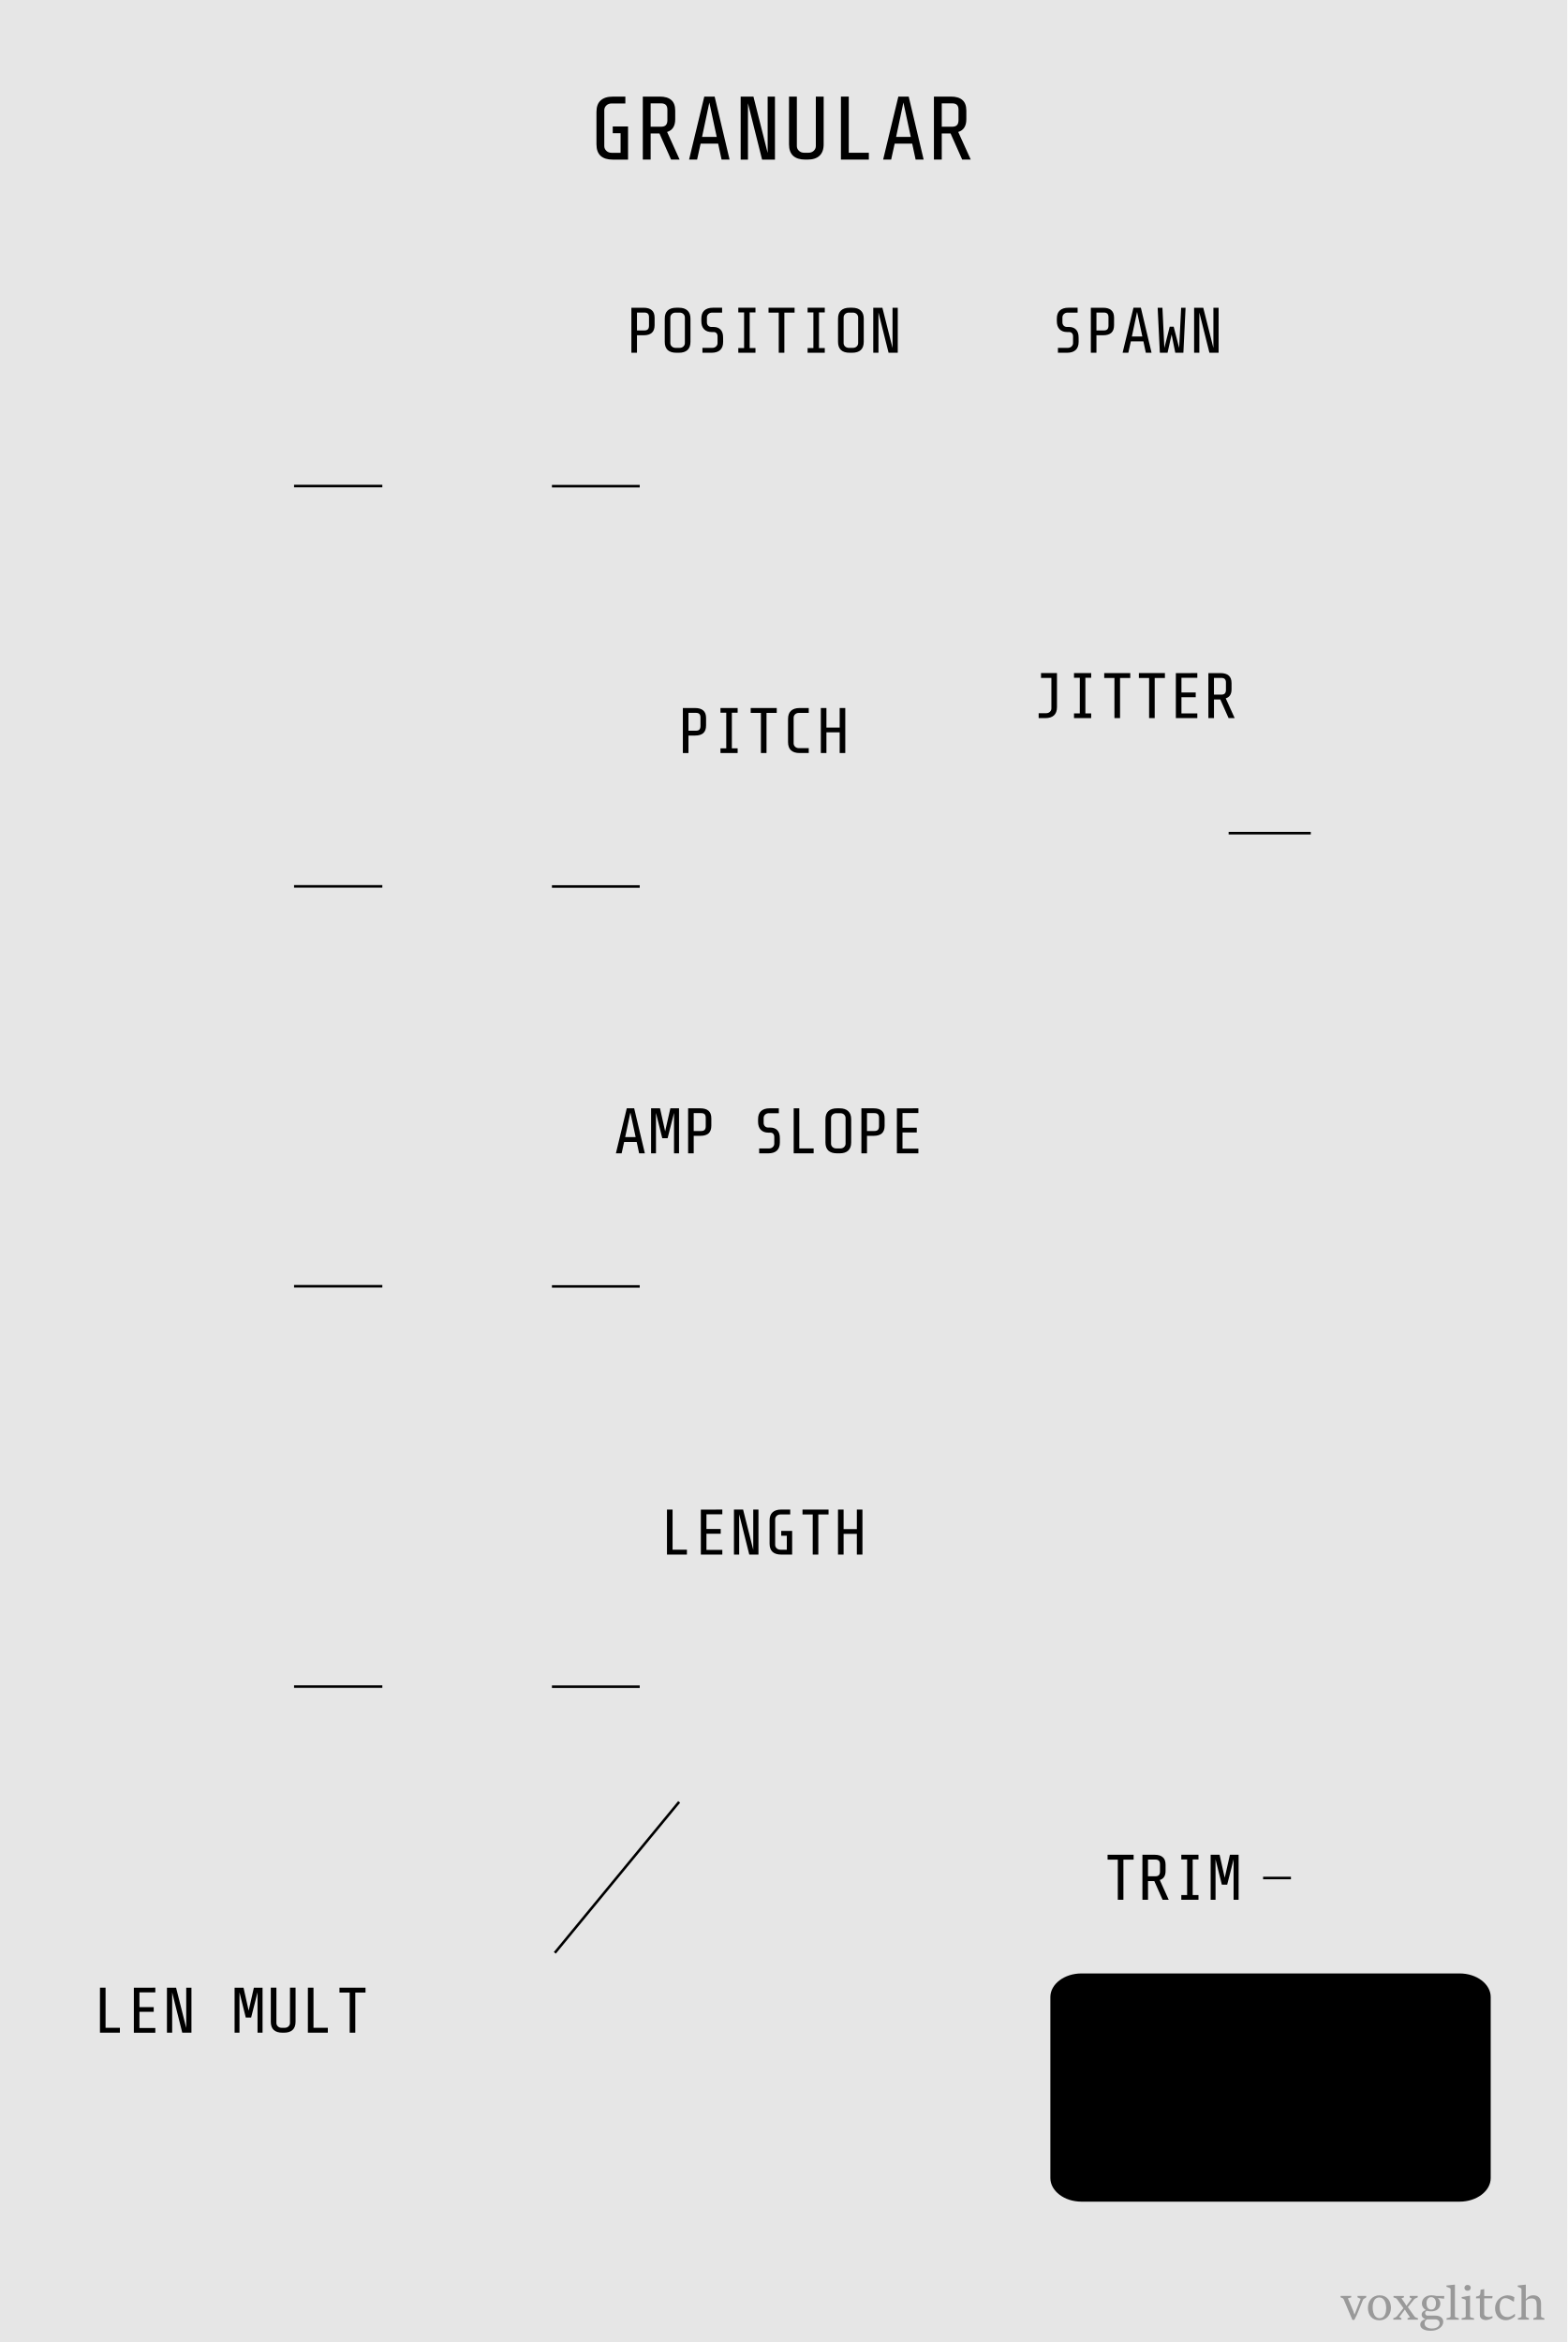
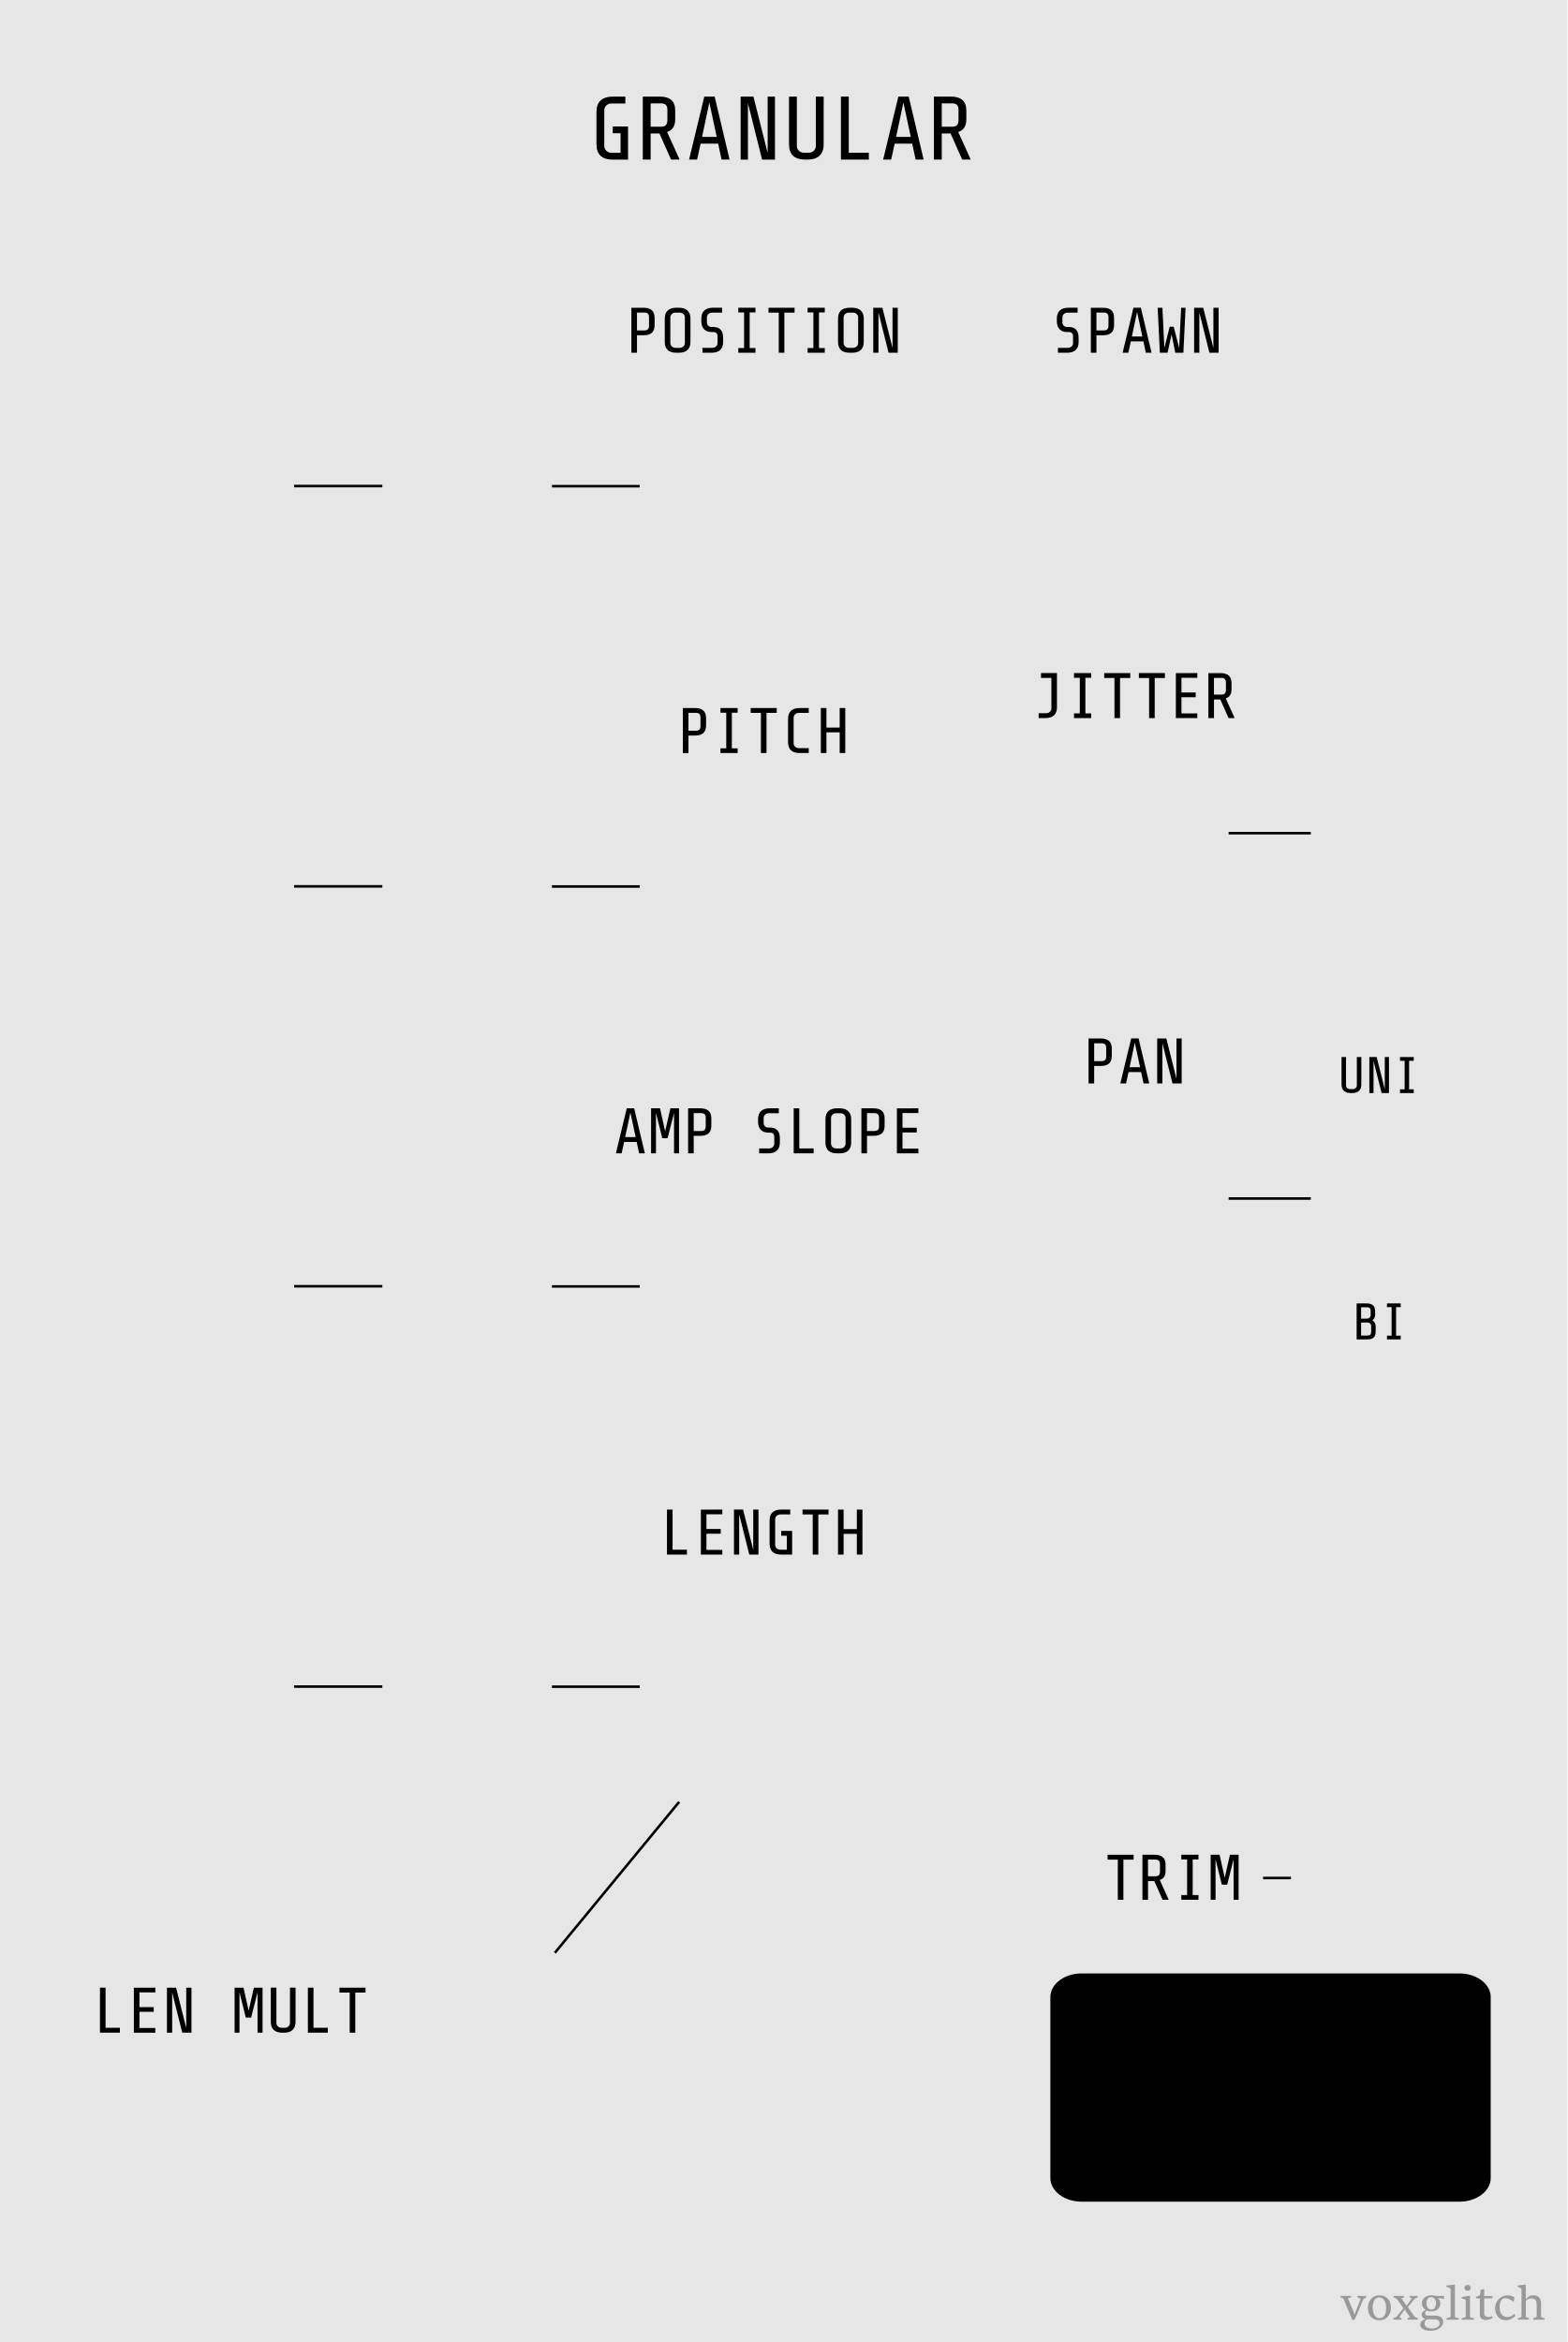
<svg xmlns="http://www.w3.org/2000/svg" width="86mm" height="128.5mm" viewBox="0 0 86 128.5" version="1.1" id="svg11003">
  <defs id="defs10997" />
  <g id="layer1" transform="translate(-64.79295,-47.16962)" style="display:inline">
    <path id="path33429" d="M 64.793,47.17 H 150.793 V 175.67 H 64.793 Z m 0,0" style="fill:#e6e6e6;fill-opacity:1;fill-rule:nonzero;stroke:none;stroke-width:0.46" />
    <path id="path36629" d="m 124.138,155.448 c -0.937,0 -1.706,0.581 -1.706,1.294 v 9.933 c 0,0.711 0.768,1.294 1.706,1.294 h 20.751 c 0.937,0 1.706,-0.583 1.706,-1.294 v -9.933 c 0,-0.713 -0.768,-1.294 -1.706,-1.294 z m 0,0" style="fill:#000000;fill-opacity:1;fill-rule:nonzero;stroke:none;stroke-width:0.524" />
    <text xml:space="preserve" style="font-style:normal;font-weight:normal;font-size:4.586px;line-height:1.25;font-family:sans-serif;letter-spacing:0px;word-spacing:0px;fill:#000000;fill-opacity:1;stroke:none;stroke-width:0.265" x="75.943" y="53.772" id="text110">
      <tspan id="tspan108" x="75.943" y="57.956" style="font-size:4.586px;stroke-width:0.265" />
    </text>
    <g aria-label="voxglitch" style="font-style:normal;font-variant:normal;font-weight:normal;font-stretch:normal;font-size:3.881px;line-height:1.25;font-family:'Sitka Subheading';-inkscape-font-specification:'Sitka Subheading';letter-spacing:0px;word-spacing:0px;fill:#999999;fill-opacity:1;stroke:none;stroke-width:0.265" id="text939" transform="translate(-0.6600675,0.112353)">
      <path d="m 139.184,173.209 q -0.01,-0.025 -0.029,-0.039 -0.018,-0.014 -0.043,-0.023 l -0.095,-0.039 v -0.078 h 0.585 v 0.078 l -0.184,0.054 0.297,0.701 0.059,0.178 h 0.014 l 0.332,-0.853 -0.174,-0.08 v -0.078 h 0.479 v 0.078 l -0.099,0.061 q -0.025,0.013 -0.044,0.026 -0.019,0.014 -0.029,0.036 l -0.344,0.839 -0.137,0.273 h -0.108 z" style="font-size:2.822px;fill:#999999;stroke-width:0.265" id="path941" />
      <path d="m 141.143,174.366 q -0.14,0 -0.256,-0.048 -0.115,-0.048 -0.198,-0.135 -0.082,-0.089 -0.127,-0.216 -0.044,-0.127 -0.044,-0.283 0,-0.145 0.044,-0.271 0.045,-0.125 0.127,-0.218 0.083,-0.093 0.201,-0.145 0.118,-0.054 0.266,-0.054 0.161,0 0.277,0.056 0.118,0.056 0.194,0.151 0.078,0.094 0.115,0.218 0.038,0.123 0.038,0.258 0,0.143 -0.044,0.268 -0.044,0.125 -0.127,0.22 -0.082,0.093 -0.199,0.147 -0.118,0.053 -0.267,0.053 z m 0.019,-0.118 q 0.105,0 0.174,-0.051 0.07,-0.051 0.11,-0.13 0.041,-0.08 0.058,-0.176 0.016,-0.097 0.016,-0.186 0,-0.109 -0.021,-0.214 -0.02,-0.107 -0.067,-0.191 -0.045,-0.084 -0.118,-0.135 -0.073,-0.051 -0.177,-0.051 -0.07,0 -0.124,0.024 -0.053,0.024 -0.093,0.064 -0.04,0.04 -0.068,0.094 -0.026,0.053 -0.044,0.113 -0.016,0.06 -0.024,0.123 -0.006,0.063 -0.006,0.122 0,0.067 0.008,0.137 0.008,0.069 0.025,0.135 0.019,0.065 0.048,0.124 0.029,0.059 0.071,0.103 0.043,0.044 0.099,0.07 0.058,0.026 0.132,0.026 z" style="font-size:2.822px;fill:#999999;stroke-width:0.265" id="path943" />
      <path d="m 141.909,174.254 0.112,-0.046 q 0.026,-0.01 0.05,-0.029 0.025,-0.02 0.039,-0.036 l 0.356,-0.442 -0.349,-0.488 q -0.015,-0.023 -0.035,-0.039 -0.02,-0.018 -0.049,-0.026 l -0.113,-0.039 v -0.078 h 0.572 v 0.078 l -0.134,0.051 0.196,0.281 0.069,0.124 h 0.009 l 0.294,-0.393 -0.119,-0.064 v -0.078 h 0.443 v 0.078 l -0.112,0.048 q -0.026,0.01 -0.05,0.029 -0.023,0.019 -0.038,0.036 l -0.342,0.424 0.361,0.505 q 0.016,0.023 0.036,0.04 0.021,0.016 0.049,0.025 l 0.109,0.038 v 0.079 h -0.572 v -0.079 l 0.137,-0.05 -0.209,-0.3 -0.069,-0.123 h -0.009 l -0.306,0.41 0.119,0.063 v 0.079 h -0.444 z" style="font-size:2.822px;fill:#999999;stroke-width:0.265" id="path945" />
      <path d="m 143.669,174.298 q -0.033,-0.01 -0.069,-0.029 -0.035,-0.019 -0.065,-0.048 -0.03,-0.029 -0.05,-0.068 -0.019,-0.04 -0.019,-0.092 0,-0.058 0.021,-0.1 0.023,-0.044 0.056,-0.074 0.034,-0.031 0.075,-0.05 0.041,-0.019 0.079,-0.028 v -0.009 q -0.039,-0.023 -0.078,-0.054 -0.039,-0.033 -0.07,-0.076 -0.03,-0.044 -0.05,-0.1 -0.019,-0.058 -0.019,-0.13 0,-0.093 0.036,-0.174 0.038,-0.082 0.105,-0.142 0.068,-0.06 0.163,-0.094 0.095,-0.035 0.212,-0.035 0.075,0 0.143,0.01 0.068,0.01 0.13,0.026 h 0.44 l -0.015,0.154 -0.332,-0.043 v 0.008 q 0.03,0.033 0.054,0.065 0.024,0.033 0.04,0.069 0.018,0.035 0.026,0.075 0.009,0.039 0.009,0.085 0,0.093 -0.035,0.172 -0.034,0.079 -0.099,0.138 -0.065,0.058 -0.161,0.09 -0.094,0.033 -0.216,0.033 -0.031,0 -0.064,-0.003 -0.031,-0.004 -0.06,-0.008 -0.029,-0.005 -0.054,-0.011 -0.024,-0.006 -0.04,-0.013 -0.019,0.004 -0.038,0.015 -0.018,0.011 -0.033,0.029 -0.015,0.016 -0.025,0.039 -0.009,0.023 -0.009,0.049 0,0.026 0.009,0.05 0.009,0.023 0.024,0.04 0.015,0.018 0.034,0.03 0.02,0.011 0.041,0.015 h 0.443 q 0.125,0 0.209,0.03 0.085,0.03 0.137,0.079 0.053,0.049 0.074,0.109 0.023,0.059 0.023,0.118 0,0.109 -0.054,0.199 -0.053,0.092 -0.146,0.157 -0.093,0.067 -0.218,0.103 -0.125,0.036 -0.27,0.036 -0.124,0 -0.23,-0.021 -0.104,-0.021 -0.181,-0.064 -0.076,-0.041 -0.12,-0.103 -0.043,-0.061 -0.043,-0.142 0,-0.065 0.023,-0.115 0.024,-0.05 0.061,-0.088 0.038,-0.036 0.086,-0.061 0.05,-0.025 0.105,-0.04 z m 0.32,-0.521 q 0.064,0 0.113,-0.024 0.049,-0.024 0.082,-0.069 0.033,-0.045 0.049,-0.109 0.018,-0.065 0.018,-0.147 0,-0.079 -0.019,-0.14 -0.019,-0.061 -0.054,-0.104 -0.034,-0.043 -0.083,-0.064 -0.048,-0.023 -0.107,-0.023 -0.058,0 -0.104,0.021 -0.046,0.021 -0.08,0.064 -0.034,0.041 -0.053,0.104 -0.018,0.061 -0.018,0.143 0,0.083 0.018,0.148 0.019,0.064 0.051,0.109 0.034,0.044 0.082,0.068 0.048,0.023 0.105,0.023 z m -0.214,0.536 q -0.024,0.006 -0.05,0.024 -0.026,0.018 -0.048,0.046 -0.021,0.029 -0.035,0.069 -0.014,0.041 -0.014,0.094 0,0.053 0.019,0.094 0.019,0.041 0.05,0.071 0.033,0.03 0.074,0.05 0.041,0.02 0.085,0.033 0.044,0.013 0.087,0.018 0.044,0.005 0.08,0.005 0.078,0 0.154,-0.016 0.078,-0.015 0.138,-0.051 0.061,-0.035 0.099,-0.092 0.038,-0.055 0.038,-0.134 0,-0.036 -0.015,-0.074 -0.014,-0.038 -0.045,-0.068 -0.03,-0.03 -0.08,-0.049 -0.049,-0.02 -0.117,-0.02 z" style="font-size:2.822px;fill:#999999;stroke-width:0.265" id="path947" />
      <path d="m 144.832,174.254 0.169,-0.044 q 0.024,-0.006 0.038,-0.021 0.015,-0.016 0.015,-0.043 v -1.483 q 0,-0.029 -0.016,-0.046 -0.016,-0.019 -0.046,-0.029 l -0.166,-0.061 v -0.07 l 0.465,-0.048 v 1.737 q 0,0.026 0.015,0.043 0.016,0.016 0.038,0.021 l 0.161,0.044 v 0.079 h -0.672 z" style="font-size:2.822px;fill:#999999;stroke-width:0.265" id="path949" />
      <path d="m 145.984,172.747 q -0.035,0 -0.067,-0.011 -0.03,-0.013 -0.054,-0.033 -0.023,-0.02 -0.036,-0.049 -0.014,-0.03 -0.014,-0.067 0,-0.036 0.014,-0.067 0.014,-0.03 0.036,-0.05 0.024,-0.021 0.054,-0.033 0.031,-0.011 0.067,-0.011 0.038,0 0.07,0.011 0.033,0.01 0.055,0.03 0.024,0.02 0.036,0.049 0.014,0.028 0.014,0.064 0,0.038 -0.014,0.068 -0.013,0.03 -0.036,0.053 -0.024,0.021 -0.056,0.034 -0.033,0.011 -0.069,0.011 z m -0.326,1.508 0.173,-0.044 q 0.024,-0.006 0.039,-0.021 0.015,-0.016 0.015,-0.043 v -0.858 q 0,-0.029 -0.016,-0.046 -0.016,-0.019 -0.048,-0.029 l -0.159,-0.055 v -0.07 l 0.459,-0.074 v 1.133 q 0,0.026 0.015,0.043 0.016,0.016 0.038,0.021 l 0.167,0.044 v 0.079 h -0.682 z" style="font-size:2.822px;fill:#999999;stroke-width:0.265" id="path951" />
      <path d="m 146.66,173.163 h -0.209 v -0.097 q 0.051,-0.01 0.093,-0.019 0.043,-0.009 0.073,-0.028 0.03,-0.02 0.048,-0.055 0.019,-0.035 0.023,-0.097 l 0.01,-0.174 0.201,-0.039 v 0.38 h 0.46 l -0.019,0.128 h -0.442 v 0.87 q 0,0.041 0.026,0.07 0.026,0.029 0.064,0.048 0.039,0.019 0.08,0.028 0.041,0.008 0.073,0.008 0.021,0 0.048,-0.004 0.028,-0.005 0.053,-0.01 0.025,-0.006 0.046,-0.014 0.023,-0.008 0.034,-0.013 h 0.033 v 0.089 q -0.018,0.011 -0.054,0.031 -0.035,0.02 -0.083,0.04 -0.046,0.02 -0.103,0.034 -0.055,0.015 -0.112,0.015 -0.07,0 -0.133,-0.018 -0.061,-0.018 -0.108,-0.05 -0.046,-0.033 -0.074,-0.08 -0.028,-0.049 -0.028,-0.112 z" style="font-size:2.822px;fill:#999999;stroke-width:0.265" id="path953" />
      <path d="m 148.588,174.023 v 0.124 q -0.043,0.038 -0.097,0.076 -0.053,0.038 -0.117,0.069 -0.063,0.031 -0.135,0.05 -0.073,0.02 -0.154,0.02 -0.135,0 -0.245,-0.05 -0.109,-0.05 -0.186,-0.138 -0.076,-0.089 -0.118,-0.208 -0.04,-0.119 -0.04,-0.258 0,-0.1 0.024,-0.192 0.025,-0.092 0.07,-0.171 0.045,-0.079 0.108,-0.143 0.064,-0.065 0.14,-0.11 0.078,-0.045 0.167,-0.07 0.089,-0.025 0.186,-0.025 0.074,0 0.13,0.013 0.058,0.011 0.1,0.028 0.044,0.015 0.074,0.033 0.031,0.016 0.055,0.026 l -0.02,0.235 h -0.046 q -0.048,-0.03 -0.095,-0.061 -0.046,-0.033 -0.098,-0.058 -0.05,-0.026 -0.108,-0.043 -0.058,-0.018 -0.129,-0.018 -0.023,0 -0.049,0.006 -0.026,0.005 -0.053,0.016 -0.026,0.011 -0.049,0.026 -0.023,0.015 -0.039,0.034 -0.02,0.023 -0.041,0.057 -0.02,0.033 -0.038,0.083 -0.016,0.049 -0.028,0.115 -0.01,0.067 -0.01,0.156 0,0.128 0.028,0.228 0.028,0.1 0.083,0.171 0.055,0.07 0.137,0.108 0.082,0.036 0.189,0.036 0.06,0 0.114,-0.018 0.055,-0.018 0.103,-0.041 0.048,-0.025 0.086,-0.054 0.04,-0.029 0.069,-0.051 z" style="font-size:2.822px;fill:#999999;stroke-width:0.265" id="path955" />
      <path d="m 148.745,174.254 0.146,-0.044 q 0.026,-0.008 0.039,-0.023 0.014,-0.015 0.014,-0.041 v -1.483 q 0,-0.029 -0.016,-0.046 -0.016,-0.018 -0.046,-0.029 l -0.144,-0.061 v -0.07 l 0.443,-0.048 v 0.739 0.068 q 0.055,-0.073 0.108,-0.115 0.054,-0.044 0.105,-0.067 0.053,-0.024 0.103,-0.031 0.051,-0.008 0.102,-0.008 0.086,0 0.162,0.026 0.076,0.025 0.133,0.079 0.058,0.054 0.09,0.139 0.033,0.085 0.033,0.203 v 0.697 q 0,0.031 0.015,0.048 0.015,0.016 0.036,0.023 l 0.133,0.044 v 0.079 h -0.605 v -0.079 l 0.133,-0.044 q 0.021,-0.006 0.036,-0.023 0.015,-0.016 0.015,-0.048 v -0.6 q 0,-0.088 -0.011,-0.156 -0.01,-0.069 -0.041,-0.117 -0.031,-0.049 -0.088,-0.074 -0.055,-0.025 -0.145,-0.025 -0.041,0 -0.084,0.006 -0.043,0.006 -0.084,0.021 -0.041,0.015 -0.079,0.04 -0.038,0.025 -0.067,0.061 v 0.848 q 0,0.026 0.014,0.041 0.015,0.015 0.039,0.023 l 0.118,0.044 v 0.079 h -0.605 z" style="font-size:2.822px;fill:#999999;stroke-width:0.265" id="path957" />
    </g>
    <text xml:space="preserve" style="font-style:normal;font-variant:normal;font-weight:normal;font-stretch:normal;font-size:3.881px;line-height:1.25;font-family:'Share Tech Mono';-inkscape-font-specification:'Share Tech Mono';letter-spacing:0px;word-spacing:0px;fill:#000000;fill-opacity:1;stroke:none;stroke-width:0.265" x="110.481" y="98.468" id="text2911">
      <tspan id="tspan2909" x="110.481" y="102" style="font-style:normal;font-variant:normal;font-weight:normal;font-stretch:normal;font-family:'Share Tech Mono';-inkscape-font-specification:'Share Tech Mono';stroke-width:0.265" />
    </text>
    <text xml:space="preserve" style="font-style:normal;font-variant:normal;font-weight:normal;font-stretch:normal;font-size:3.881px;line-height:1.25;font-family:'Share Tech Mono';-inkscape-font-specification:'Share Tech Mono';letter-spacing:0px;word-spacing:0px;fill:#000000;fill-opacity:1;stroke:none;stroke-width:0.265" x="101.74" y="99.555" id="text2915">
      <tspan id="tspan2913" x="101.74" y="103.087" style="font-style:normal;font-variant:normal;font-weight:normal;font-stretch:normal;font-family:'Share Tech Mono';-inkscape-font-specification:'Share Tech Mono';stroke-width:0.265" />
    </text>
    <g aria-label="TRIM" style="font-style:normal;font-variant:normal;font-weight:normal;font-stretch:normal;font-size:3.528px;line-height:1.25;font-family:'Share Tech Mono';-inkscape-font-specification:'Share Tech Mono';letter-spacing:0px;word-spacing:0px;fill:#000000;fill-opacity:1;stroke:none;stroke-width:0.265" id="text2947" transform="translate(-7.488645,15.29346)">
      <path d="m 133.621,136.111 v -2.201 h -0.561 v -0.268 h 1.429 v 0.268 H 133.928 v 2.201 z" style="font-size:3.528px;stroke-width:0.265" id="path3026" />
      <path d="m 135.279,135.088 v 1.023 h -0.307 v -2.469 h 0.663 q 0.3,0 0.452,0.134 0.155,0.131 0.155,0.416 v 0.339 q 0,0.399 -0.318,0.497 l 0.49,1.083 h -0.335 l -0.455,-1.023 z m 0.656,-0.928 q 0,-0.134 -0.064,-0.194 -0.06,-0.06 -0.194,-0.06 h -0.399 v 0.917 h 0.399 q 0.134,0 0.194,-0.06 0.064,-0.064 0.064,-0.198 z" style="font-size:3.528px;stroke-width:0.265" id="path3028" />
      <path d="m 137.424,135.853 v -1.954 h -0.318 v -0.258 h 0.942 v 0.258 h -0.318 v 1.954 h 0.318 v 0.258 h -0.942 v -0.258 z" style="font-size:3.528px;stroke-width:0.265" id="path3030" />
      <path d="m 139.623,135.282 h -0.293 l -0.346,-1.386 v 2.215 h -0.268 v -2.469 h 0.49 l 0.282,1.263 0.286,-1.263 h 0.476 v 2.469 h -0.275 v -2.215 z" style="font-size:3.528px;stroke-width:0.265" id="path3032" />
    </g>
    <g aria-label="JITTER" style="font-style:normal;font-variant:normal;font-weight:normal;font-stretch:normal;font-size:3.528px;line-height:1.25;font-family:'Share Tech Mono';-inkscape-font-specification:'Share Tech Mono';letter-spacing:0px;word-spacing:0px;fill:#000000;fill-opacity:1;stroke:none;stroke-width:0.265" id="text943" transform="translate(36.37785,14.117)">
      <path d="m 86.416,71.853 q 0,0.3 -0.166,0.452 -0.162,0.148 -0.469,0.148 H 85.411 V 72.185 h 0.406 q 0.131,0 0.212,-0.078 0.081,-0.078 0.081,-0.187 V 70.248 H 85.541 v -0.265 h 0.875 z" style="font-size:3.528px;stroke-width:0.265" id="path946" />
      <path d="m 87.669,72.195 v -1.954 h -0.318 v -0.258 h 0.942 v 0.258 h -0.318 v 1.954 h 0.318 v 0.258 h -0.942 v -0.258 z" style="font-size:3.528px;stroke-width:0.265" id="path948" />
      <path d="m 89.57,72.453 v -2.201 h -0.561 v -0.268 h 1.429 v 0.268 H 89.877 v 2.201 z" style="font-size:3.528px;stroke-width:0.265" id="path950" />
      <path d="M 91.472,72.453 V 70.251 H 90.911 V 69.983 H 92.34 v 0.268 h -0.561 v 2.201 z" style="font-size:3.528px;stroke-width:0.265" id="path952" />
      <path d="m 94.118,69.983 v 0.258 h -0.871 v 0.808 h 0.783 v 0.258 h -0.783 v 0.889 h 0.871 v 0.258 h -1.178 v -2.469 z" style="font-size:3.528px;stroke-width:0.265" id="path954" />
      <path d="m 95.032,71.43 v 1.023 h -0.307 v -2.469 h 0.663 q 0.3,0 0.452,0.134 0.155,0.131 0.155,0.416 v 0.339 q 0,0.399 -0.318,0.497 l 0.49,1.083 H 95.833 l -0.455,-1.023 z m 0.656,-0.928 q 0,-0.134 -0.064,-0.194 -0.06,-0.06 -0.194,-0.06 h -0.399 v 0.917 h 0.399 q 0.134,0 0.194,-0.06 0.064,-0.064 0.064,-0.198 z" style="font-size:3.528px;stroke-width:0.265" id="path956" />
    </g>
    <g aria-label="POSITION" style="font-style:normal;font-variant:normal;font-weight:normal;font-stretch:normal;font-size:3.528px;line-height:1.25;font-family:'Share Tech Mono';-inkscape-font-specification:'Share Tech Mono';letter-spacing:0px;word-spacing:0px;fill:#000000;fill-opacity:1;stroke:none;stroke-width:0.265" id="text1271" transform="translate(-1.8)">
      <path d="m 102.514,65.007 q 0,0.286 -0.152,0.423 -0.152,0.134 -0.448,0.134 h -0.367 v 0.96 h -0.307 v -2.469 h 0.667 q 0.3,0 0.452,0.134 0.155,0.131 0.155,0.416 z m -0.307,-0.434 q 0,-0.134 -0.064,-0.194 -0.06,-0.06 -0.194,-0.06 h -0.402 v 0.981 h 0.402 q 0.134,0 0.194,-0.06 0.064,-0.064 0.064,-0.198 z" style="stroke-width:0.265" id="path1315" />
      <path d="m 104.482,65.924 q 0,0.3 -0.166,0.452 -0.162,0.148 -0.469,0.148 h -0.141 q -0.307,0 -0.473,-0.148 -0.162,-0.152 -0.162,-0.452 v -1.27 q 0,-0.3 0.162,-0.448 0.166,-0.152 0.473,-0.152 h 0.141 q 0.307,0 0.469,0.152 0.166,0.148 0.166,0.448 z m -0.307,-1.337 q 0,-0.109 -0.081,-0.187 -0.081,-0.078 -0.212,-0.078 h -0.212 q -0.131,0 -0.212,0.078 -0.081,0.078 -0.081,0.187 v 1.404 q 0,0.109 0.081,0.187 0.081,0.078 0.212,0.078 h 0.212 q 0.131,0 0.212,-0.078 0.081,-0.078 0.081,-0.187 z" style="stroke-width:0.265" id="path1317" />
      <path d="m 106.275,65.924 q 0,0.3 -0.166,0.452 -0.162,0.148 -0.469,0.148 h -0.501 V 66.256 h 0.536 q 0.131,0 0.212,-0.078 0.081,-0.078 0.081,-0.187 v -0.367 q 0,-0.106 -0.056,-0.169 -0.053,-0.067 -0.162,-0.067 h -0.106 q -0.261,0 -0.413,-0.152 -0.152,-0.155 -0.152,-0.448 v -0.134 q 0,-0.3 0.162,-0.448 0.166,-0.152 0.473,-0.152 h 0.504 v 0.268 h -0.54 q -0.131,0 -0.212,0.078 -0.081,0.078 -0.081,0.187 v 0.268 q 0,0.109 0.07,0.183 0.071,0.071 0.183,0.071 h 0.106 q 0.25,0 0.388,0.145 0.141,0.145 0.141,0.437 z" style="stroke-width:0.265" id="path1319" />
      <path d="m 107.425,66.266 v -1.954 h -0.318 v -0.258 h 0.942 v 0.258 h -0.318 v 1.954 h 0.318 v 0.258 h -0.942 v -0.258 z" style="stroke-width:0.265" id="path1321" />
      <path d="m 109.327,66.524 v -2.201 h -0.561 v -0.268 h 1.429 v 0.268 h -0.561 v 2.201 z" style="stroke-width:0.265" id="path1323" />
      <path d="m 111.228,66.266 v -1.954 h -0.318 v -0.258 h 0.942 v 0.258 h -0.318 v 1.954 h 0.318 v 0.258 h -0.942 v -0.258 z" style="stroke-width:0.265" id="path1325" />
      <path d="m 113.991,65.924 q 0,0.3 -0.166,0.452 -0.162,0.148 -0.469,0.148 h -0.141 q -0.307,0 -0.473,-0.148 -0.162,-0.152 -0.162,-0.452 v -1.27 q 0,-0.3 0.162,-0.448 0.166,-0.152 0.473,-0.152 h 0.141 q 0.307,0 0.469,0.152 0.166,0.148 0.166,0.448 z M 113.684,64.587 q 0,-0.109 -0.081,-0.187 -0.081,-0.078 -0.212,-0.078 h -0.212 q -0.131,0 -0.212,0.078 -0.081,0.078 -0.081,0.187 v 1.404 q 0,0.109 0.081,0.187 0.081,0.078 0.212,0.078 h 0.212 q 0.131,0 0.212,-0.078 0.081,-0.078 0.081,-0.187 z" style="stroke-width:0.265" id="path1327" />
      <path d="m 114.799,66.524 h -0.286 v -2.469 h 0.501 l 0.557,2.208 v -2.208 h 0.286 v 2.469 h -0.504 L 114.799,64.315 Z" style="stroke-width:0.265" id="path1329" />
    </g>
    <g aria-label="PITCH" transform="matrix(0.2645833,0,0,0.2645833,122.3937,58.07033)" style="font-style:normal;font-variant:normal;font-weight:normal;font-stretch:normal;font-size:13.333px;line-height:1.25;font-family:'Share Tech Mono';-inkscape-font-specification:'Share Tech Mono';letter-spacing:0px;word-spacing:0px;fill:#000000;fill-opacity:1;stroke:none" id="flowRoot1275">
      <path d="m -71.264,109.226 q 0,1.08 -0.573,1.6 -0.573,0.507 -1.693,0.507 h -1.387 v 3.627 h -1.16 v -9.333 h 2.52 q 1.133,0 1.707,0.507 0.587,0.493 0.587,1.573 z m -1.16,-1.64 q 0,-0.507 -0.24,-0.733 -0.227,-0.227 -0.733,-0.227 h -1.52 v 3.707 h 1.52 q 0.507,0 0.733,-0.227 0.24,-0.24 0.24,-0.747 z" id="path1901" />
      <path d="m -67.077,113.986 v -7.387 h -1.2 v -0.973 h 3.56 v 0.973 h -1.2 v 7.387 h 1.2 v 0.973 h -3.56 v -0.973 z" id="path1903" />
      <path d="m -59.889,114.959 v -8.32 h -2.12 v -1.013 h 5.4 v 1.013 h -2.12 v 8.32 z" id="path1905" />
      <path d="m -51.862,114.959 q -1.16,0 -1.787,-0.56 -0.613,-0.573 -0.613,-1.707 v -4.8 q 0,-1.133 0.613,-1.693 0.627,-0.573 1.787,-0.573 h 1.893 v 1.013 h -2.027 q -0.493,0 -0.8,0.293 -0.307,0.293 -0.307,0.707 v 5.307 q 0,0.413 0.307,0.707 0.307,0.293 0.8,0.293 h 2.027 v 1.013 z" id="path1907" />
      <path d="m -46.301,110.666 v 4.293 h -1.16 v -9.333 h 1.16 v 4.053 h 2.747 v -4.053 h 1.16 v 9.333 h -1.16 v -4.293 z" id="path1909" />
    </g>
    <path style="display:inline;fill:none;fill-opacity:1;stroke:#000000;stroke-width:0.14px;stroke-linecap:butt;stroke-linejoin:miter;stroke-opacity:1" d="m 95.08,139.716 c 4.765,0 4.818,0 4.818,0" id="path27-1-2-2-3-7-9" />
    <path style="display:inline;fill:none;fill-opacity:1;stroke:#000000;stroke-width:0.14px;stroke-linecap:butt;stroke-linejoin:miter;stroke-opacity:1" d="m 80.929,139.709 c 4.791,0 4.844,0 4.844,0" id="path27-1-2-8-6-8" />
    <g id="g1786-9-4" style="display:inline;fill:none;fill-opacity:1;stroke:#000000;stroke-opacity:1" transform="translate(1.4583335e-8,-44.182)">
      <path id="path27-1-2-2-3-7-9-3" d="m 95.08,161.934 c 4.765,0 4.818,0 4.818,0" style="display:inline;fill:none;fill-opacity:1;stroke:#000000;stroke-width:0.14px;stroke-linecap:butt;stroke-linejoin:miter;stroke-opacity:1" />
      <path id="path27-1-2-8-6-8-7" d="m 80.929,161.927 c 4.791,0 4.844,0 4.844,0" style="display:inline;fill:none;fill-opacity:1;stroke:#000000;stroke-width:0.14px;stroke-linecap:butt;stroke-linejoin:miter;stroke-opacity:1" />
    </g>
    <g id="g1786-9-4-1" style="display:inline;fill:none;fill-opacity:1;stroke:#000000;stroke-opacity:1" transform="translate(1.4583335e-8,-66.126)">
      <path id="path27-1-2-2-3-7-9-3-2" d="m 95.08,161.934 c 4.765,0 4.818,0 4.818,0" style="display:inline;fill:none;fill-opacity:1;stroke:#000000;stroke-width:0.14px;stroke-linecap:butt;stroke-linejoin:miter;stroke-opacity:1" />
      <path id="path27-1-2-8-6-8-7-1" d="m 80.929,161.927 c 4.791,0 4.844,0 4.844,0" style="display:inline;fill:none;fill-opacity:1;stroke:#000000;stroke-width:0.14px;stroke-linecap:butt;stroke-linejoin:miter;stroke-opacity:1" />
    </g>
    <path style="display:inline;fill:none;fill-opacity:1;stroke:#000000;stroke-width:0.14px;stroke-linecap:butt;stroke-linejoin:miter;stroke-opacity:1" d="m 95.08,73.845 c 4.765,0 4.818,0 4.818,0" id="path27-1-2-2-3-7-9-3-2-0" />
    <path style="display:inline;fill:none;fill-opacity:1;stroke:#000000;stroke-width:0.14px;stroke-linecap:butt;stroke-linejoin:miter;stroke-opacity:1" d="m 80.929,73.838 c 4.791,0 4.844,0 4.844,0" id="path27-1-2-8-6-8-7-1-4" />
    <path style="display:inline;fill:none;fill-opacity:1;stroke:#000000;stroke-width:0.14px;stroke-linecap:butt;stroke-linejoin:miter;stroke-opacity:1" d="m 134.105,150.212 c 1.512,0 1.528,0 1.528,0" id="path27-1-2-2-3-7-9-5" />
    <path style="display:inline;fill:none;fill-opacity:1;stroke:#000000;stroke-width:0.14px;stroke-linecap:butt;stroke-linejoin:miter;stroke-opacity:1" d="m 132.214,92.883 c 4.458,0 4.508,0 4.508,0" id="path27-1-2-2-3-7-9-3-2-0-8-2" />
    <g aria-label="GRANULAR" style="font-style:normal;font-variant:normal;font-weight:normal;font-stretch:normal;font-size:4.939px;line-height:1.25;font-family:'Share Tech Mono';-inkscape-font-specification:'Share Tech Mono';letter-spacing:0px;word-spacing:0px;fill:#000000;fill-opacity:1;stroke:none;stroke-width:0.265" id="text934">
      <path d="m 98.413,55.927 q -0.43,0 -0.662,-0.207 -0.227,-0.212 -0.227,-0.632 v -1.778 q 0,-0.42 0.227,-0.627 0.232,-0.212 0.662,-0.212 h 0.696 v 0.375 h -0.746 q -0.183,0 -0.296,0.109 -0.114,0.109 -0.114,0.262 v 1.966 q 0,0.153 0.114,0.262 0.114,0.109 0.296,0.109 h 0.484 V 54.48 h -0.43 v -0.37 h 0.84 v 1.818 z" style="font-size:4.939px;stroke-width:0.265" id="path936" />
      <path d="m 100.497,54.494 v 1.432 h -0.43 v -3.457 h 0.929 q 0.42,0 0.632,0.188 0.217,0.183 0.217,0.583 v 0.474 q 0,0.558 -0.445,0.696 l 0.687,1.516 h -0.469 l -0.637,-1.432 z m 0.919,-1.299 q 0,-0.188 -0.089,-0.272 -0.084,-0.084 -0.272,-0.084 h -0.558 v 1.284 h 0.558 q 0.188,0 0.272,-0.084 0.089,-0.089 0.089,-0.277 z" style="font-size:4.939px;stroke-width:0.265" id="path938" />
      <path d="m 103.239,55.052 -0.193,0.874 h -0.44 l 0.835,-3.457 h 0.568 l 0.82,3.457 h -0.44 l -0.188,-0.874 z m 0.884,-0.37 -0.405,-1.887 -0.4,1.887 z" style="font-size:4.939px;stroke-width:0.265" id="path940" />
      <path d="m 105.837,55.927 h -0.4 v -3.457 h 0.701 l 0.78,3.092 v -3.092 h 0.4 v 3.457 h -0.706 L 105.837,52.835 Z" style="font-size:4.939px;stroke-width:0.265" id="path942" />
      <path d="m 109.991,55.087 q 0,0.42 -0.232,0.632 -0.227,0.207 -0.657,0.207 h -0.123 q -0.43,0 -0.662,-0.207 -0.227,-0.212 -0.227,-0.632 v -2.618 h 0.43 v 2.711 q 0,0.153 0.114,0.262 0.114,0.109 0.296,0.109 h 0.222 q 0.183,0 0.296,-0.109 0.114,-0.109 0.114,-0.262 v -2.711 h 0.43 z" style="font-size:4.939px;stroke-width:0.265" id="path944" />
      <path d="m 111.369,52.469 v 3.082 h 1.101 v 0.375 h -1.531 v -3.457 z" style="font-size:4.939px;stroke-width:0.265" id="path958" />
      <path d="m 113.888,55.052 -0.193,0.874 h -0.44 l 0.835,-3.457 h 0.568 l 0.82,3.457 h -0.44 l -0.188,-0.874 z m 0.884,-0.37 -0.405,-1.887 -0.4,1.887 z" style="font-size:4.939px;stroke-width:0.265" id="path960" />
      <path d="m 116.472,54.494 v 1.432 h -0.43 v -3.457 h 0.929 q 0.42,0 0.632,0.188 0.217,0.183 0.217,0.583 v 0.474 q 0,0.558 -0.445,0.696 l 0.687,1.516 h -0.469 l -0.637,-1.432 z m 0.919,-1.299 q 0,-0.188 -0.089,-0.272 -0.084,-0.084 -0.272,-0.084 h -0.558 v 1.284 h 0.558 q 0.188,0 0.272,-0.084 0.089,-0.089 0.089,-0.277 z" style="font-size:4.939px;stroke-width:0.265" id="path962" />
    </g>
    <g aria-label="SPAWN" style="font-style:normal;font-variant:normal;font-weight:normal;font-stretch:normal;font-size:3.528px;line-height:1.25;font-family:'Share Tech Mono';-inkscape-font-specification:'Share Tech Mono';letter-spacing:0px;word-spacing:0px;fill:#000000;fill-opacity:1;stroke:none;stroke-width:0.265" id="text936">
      <path d="m 123.983,65.924 q 0,0.3 -0.166,0.452 -0.162,0.148 -0.469,0.148 h -0.501 V 66.256 h 0.536 q 0.131,0 0.212,-0.078 0.081,-0.078 0.081,-0.187 v -0.367 q 0,-0.106 -0.056,-0.169 -0.053,-0.067 -0.162,-0.067 h -0.106 q -0.261,0 -0.413,-0.152 -0.152,-0.155 -0.152,-0.448 v -0.134 q 0,-0.3 0.162,-0.448 0.166,-0.152 0.473,-0.152 h 0.504 v 0.268 h -0.54 q -0.131,0 -0.212,0.078 -0.081,0.078 -0.081,0.187 v 0.268 q 0,0.109 0.07,0.183 0.071,0.071 0.183,0.071 h 0.106 q 0.25,0 0.388,0.145 0.141,0.145 0.141,0.437 z" style="stroke-width:0.265" id="path959" />
      <path d="m 125.927,65.007 q 0,0.286 -0.152,0.423 -0.152,0.134 -0.448,0.134 h -0.367 v 0.96 h -0.307 v -2.469 h 0.667 q 0.3,0 0.452,0.134 0.155,0.131 0.155,0.416 z m -0.307,-0.434 q 0,-0.134 -0.064,-0.194 -0.06,-0.06 -0.194,-0.06 h -0.402 v 0.981 h 0.402 q 0.134,0 0.194,-0.06 0.064,-0.064 0.064,-0.198 z" style="stroke-width:0.265" id="path961" />
      <path d="m 126.848,65.899 -0.138,0.624 h -0.314 l 0.596,-2.469 h 0.406 l 0.586,2.469 h -0.314 l -0.134,-0.624 z m 0.631,-0.265 -0.289,-1.348 -0.286,1.348 z" style="stroke-width:0.265" id="path963" />
      <path d="m 129.085,65.522 -0.222,1.002 h -0.423 l -0.12,-2.469 h 0.261 l 0.106,2.205 0.293,-1.164 h 0.219 l 0.3,1.164 0.109,-2.205 h 0.243 l -0.12,2.469 h -0.445 z" style="stroke-width:0.265" id="path965" />
      <path d="m 130.606,66.524 h -0.286 v -2.469 h 0.501 l 0.557,2.208 v -2.208 h 0.286 v 2.469 h -0.504 l -0.554,-2.208 z" style="stroke-width:0.265" id="path967" />
    </g>
    <g aria-label="LEN MULT" style="font-style:normal;font-variant:normal;font-weight:normal;font-stretch:normal;font-size:3.528px;line-height:1.25;font-family:'Share Tech Mono';-inkscape-font-specification:'Share Tech Mono';letter-spacing:0px;word-spacing:0px;fill:#000000;fill-opacity:1;stroke:none;stroke-width:0.265" id="text972" transform="translate(-49.53769,48.24815)">
      <path d="m 120.123,107.98 v 2.201 h 0.787 v 0.268 h -1.094 v -2.469 z" style="stroke-width:0.265" id="path974" />
      <path d="m 122.854,107.98 v 0.258 h -0.871 v 0.808 h 0.783 v 0.258 h -0.783 v 0.889 h 0.871 v 0.258 h -1.178 v -2.469 z" style="stroke-width:0.265" id="path976" />
      <path d="m 123.778,110.45 h -0.286 v -2.469 h 0.501 l 0.557,2.208 v -2.208 h 0.286 v 2.469 h -0.504 l -0.554,-2.208 z" style="stroke-width:0.265" id="path978" />
      <path d="m 128.111,109.621 h -0.293 l -0.346,-1.386 v 2.215 h -0.268 v -2.469 h 0.49 l 0.282,1.263 0.286,-1.263 h 0.476 v 2.469 h -0.275 v -2.215 z" style="stroke-width:0.265" id="path980" />
      <path d="m 130.549,109.85 q 0,0.3 -0.166,0.452 -0.162,0.148 -0.469,0.148 h -0.088 q -0.307,0 -0.473,-0.148 -0.162,-0.152 -0.162,-0.452 v -1.87 h 0.307 v 1.937 q 0,0.109 0.081,0.187 0.081,0.078 0.212,0.078 h 0.159 q 0.131,0 0.212,-0.078 0.081,-0.078 0.081,-0.187 v -1.937 h 0.307 z" style="stroke-width:0.265" id="path982" />
      <path d="m 131.533,107.98 v 2.201 h 0.787 v 0.268 h -1.094 v -2.469 z" style="stroke-width:0.265" id="path984" />
      <path d="m 133.52,110.45 v -2.201 h -0.561 v -0.268 h 1.429 v 0.268 h -0.561 v 2.201 z" style="stroke-width:0.265" id="path986" />
    </g>
    <g aria-label="LENGTH" style="font-style:normal;font-variant:normal;font-weight:normal;font-stretch:normal;font-size:3.528px;line-height:1.25;font-family:'Share Tech Mono';-inkscape-font-specification:'Share Tech Mono';letter-spacing:0px;word-spacing:0px;display:inline;fill:#000000;fill-opacity:1;stroke:none;stroke-width:0.265" id="text2919-5" transform="translate(-1.405896,26.23773)">
      <path d="m 103.106,103.759 v 2.201 h 0.787 v 0.268 h -1.094 v -2.469 z" style="font-size:3.528px;fill:#000000;fill-opacity:1;stroke-width:0.265" id="path2977-4" />
      <path d="m 105.836,103.759 v 0.258 h -0.871 v 0.808 h 0.783 v 0.258 h -0.783 v 0.889 h 0.871 v 0.258 h -1.178 v -2.469 z" style="font-size:3.528px;fill:#000000;fill-opacity:1;stroke-width:0.265" id="path2979-2" />
      <path d="m 106.761,106.228 h -0.286 v -2.469 h 0.501 l 0.557,2.208 v -2.208 h 0.286 v 2.469 h -0.504 l -0.554,-2.208 z" style="font-size:3.528px;fill:#000000;fill-opacity:1;stroke-width:0.265" id="path2981-6" />
      <path d="m 109.065,106.228 q -0.307,0 -0.473,-0.148 -0.162,-0.152 -0.162,-0.452 v -1.27 q 0,-0.3 0.162,-0.448 0.166,-0.152 0.473,-0.152 h 0.497 v 0.268 h -0.533 q -0.131,0 -0.212,0.078 -0.081,0.078 -0.081,0.187 v 1.404 q 0,0.109 0.081,0.187 0.081,0.078 0.212,0.078 h 0.346 v -0.766 h -0.307 v -0.265 h 0.6 v 1.298 z" style="font-size:3.528px;fill:#000000;fill-opacity:1;stroke-width:0.265" id="path2983-9" />
      <path d="m 110.797,106.228 v -2.201 h -0.561 v -0.268 h 1.429 v 0.268 h -0.561 v 2.201 z" style="font-size:3.528px;fill:#000000;fill-opacity:1;stroke-width:0.265" id="path2985-3" />
      <path d="m 112.491,105.092 v 1.136 h -0.307 v -2.469 h 0.307 v 1.072 h 0.727 v -1.072 h 0.307 v 2.469 h -0.307 v -1.136 z" style="font-size:3.528px;fill:#000000;fill-opacity:1;stroke-width:0.265" id="path2987-3" />
    </g>
    <g aria-label="AMP SLOPE" style="font-style:normal;font-variant:normal;font-weight:normal;font-stretch:normal;font-size:3.528px;line-height:1.25;font-family:'Share Tech Mono';-inkscape-font-specification:'Share Tech Mono';letter-spacing:0px;word-spacing:0px;fill:#000000;fill-opacity:1;stroke:none;stroke-width:0.265" id="text1026" transform="translate(0,1.5875)">
      <path d="m 99.043,108.238 -0.138,0.624 h -0.314 l 0.596,-2.469 h 0.406 l 0.586,2.469 h -0.314 l -0.134,-0.624 z m 0.631,-0.265 -0.289,-1.348 -0.286,1.348 z" style="stroke-width:0.265" id="path1028" />
      <path d="m 101.428,108.033 h -0.293 l -0.346,-1.386 v 2.215 h -0.268 v -2.469 h 0.49 l 0.282,1.263 0.286,-1.263 h 0.476 v 2.469 h -0.275 v -2.215 z" style="stroke-width:0.265" id="path1030" />
      <path d="m 103.827,107.345 q 0,0.286 -0.152,0.423 -0.152,0.134 -0.448,0.134 h -0.367 v 0.96 h -0.307 v -2.469 h 0.667 q 0.3,0 0.452,0.134 0.155,0.131 0.155,0.416 z m -0.307,-0.434 q 0,-0.134 -0.064,-0.194 -0.06,-0.06 -0.194,-0.06 h -0.402 v 0.981 h 0.402 q 0.134,0 0.194,-0.06 0.064,-0.064 0.064,-0.198 z" style="stroke-width:0.265" id="path1032" />
      <path d="m 107.588,108.263 q 0,0.3 -0.166,0.452 -0.162,0.148 -0.469,0.148 h -0.501 v -0.268 h 0.536 q 0.131,0 0.212,-0.078 0.081,-0.078 0.081,-0.187 v -0.367 q 0,-0.106 -0.056,-0.169 -0.053,-0.067 -0.162,-0.067 h -0.106 q -0.261,0 -0.413,-0.152 -0.152,-0.155 -0.152,-0.448 v -0.134 q 0,-0.3 0.162,-0.448 0.166,-0.152 0.473,-0.152 h 0.504 v 0.268 h -0.54 q -0.131,0 -0.212,0.078 -0.081,0.078 -0.081,0.187 v 0.268 q 0,0.109 0.071,0.183 0.071,0.071 0.183,0.071 h 0.106 q 0.25,0 0.388,0.145 0.141,0.145 0.141,0.437 z" style="stroke-width:0.265" id="path1034" />
      <path d="m 108.654,106.393 v 2.201 h 0.787 v 0.268 h -1.094 v -2.469 z" style="stroke-width:0.265" id="path1036" />
      <path d="m 111.501,108.263 q 0,0.3 -0.166,0.452 -0.162,0.148 -0.469,0.148 h -0.141 q -0.307,0 -0.473,-0.148 -0.162,-0.152 -0.162,-0.452 v -1.27 q 0,-0.3 0.162,-0.448 0.166,-0.152 0.473,-0.152 h 0.141 q 0.307,0 0.469,0.152 0.166,0.148 0.166,0.448 z m -0.307,-1.337 q 0,-0.109 -0.081,-0.187 -0.081,-0.078 -0.212,-0.078 h -0.212 q -0.131,0 -0.212,0.078 -0.081,0.078 -0.081,0.187 v 1.404 q 0,0.109 0.081,0.187 0.081,0.078 0.212,0.078 h 0.212 q 0.131,0 0.212,-0.078 0.081,-0.078 0.081,-0.187 z" style="stroke-width:0.265" id="path1038" />
      <path d="m 113.336,107.345 q 0,0.286 -0.152,0.423 -0.152,0.134 -0.448,0.134 h -0.367 v 0.96 h -0.307 v -2.469 h 0.667 q 0.3,0 0.452,0.134 0.155,0.131 0.155,0.416 z m -0.307,-0.434 q 0,-0.134 -0.064,-0.194 -0.06,-0.06 -0.194,-0.06 h -0.402 v 0.981 h 0.402 q 0.134,0 0.194,-0.06 0.064,-0.064 0.064,-0.198 z" style="stroke-width:0.265" id="path1040" />
      <path d="m 115.188,106.393 v 0.258 h -0.871 v 0.808 h 0.783 v 0.258 h -0.783 v 0.889 h 0.871 v 0.258 h -1.178 v -2.469 z" style="stroke-width:0.265" id="path1042" />
    </g>
    <path style="display:inline;fill:none;fill-opacity:1;stroke:#000000;stroke-width:0.14px;stroke-linecap:butt;stroke-linejoin:miter;stroke-opacity:1" d="m 95.239,154.317 c 6.749,-8.191 6.823,-8.282 6.823,-8.282" id="path27-1-2-2-3-7-9-1" />
+     <g aria-label="PAN" style="font-style:normal;font-variant:normal;font-weight:normal;font-stretch:normal;font-size:3.528px;line-height:1.25;font-family:'Share Tech Mono';-inkscape-font-specification:'Share Tech Mono';letter-spacing:0px;word-spacing:0px;fill:#000000;fill-opacity:1;stroke:none;stroke-width:0.265" id="text930">
+       <path d="m 125.802,105.099 q 0,0.286 -0.152,0.423 -0.152,0.134 -0.448,0.134 h -0.367 v 0.96 h -0.307 v -2.469 h 0.667 q 0.3,0 0.452,0.134 0.155,0.131 0.155,0.416 z m -0.307,-0.434 q 0,-0.134 -0.064,-0.194 -0.06,-0.06 -0.194,-0.06 h -0.402 v 0.981 h 0.402 q 0.134,0 0.194,-0.06 0.064,-0.064 0.064,-0.198 z" style="stroke-width:0.265" id="path934" />
+       <path d="m 126.723,105.991 -0.138,0.624 h -0.314 l 0.596,-2.469 h 0.406 l 0.586,2.469 h -0.314 l -0.134,-0.624 z m 0.631,-0.265 -0.289,-1.348 -0.286,1.348 z" style="stroke-width:0.265" id="path937" />
+       <path d="m 128.579,106.616 h -0.286 v -2.469 h 0.501 l 0.557,2.208 v -2.208 h 0.286 v 2.469 h -0.504 l -0.554,-2.208 z" style="stroke-width:0.265" id="path939" />
+     </g>
+     <path style="display:inline;fill:none;fill-opacity:1;stroke:#000000;stroke-width:0.14px;stroke-linecap:butt;stroke-linejoin:miter;stroke-opacity:1" d="m 132.214,112.929 c 4.458,0 4.508,0 4.508,0" id="path27-1-2-2-3-7-9-3-2-0-8-2-9" />
+     <g aria-label="BI" style="font-style:normal;font-variant:normal;font-weight:normal;font-stretch:normal;font-size:2.822px;line-height:1.25;font-family:'Share Tech Mono';-inkscape-font-specification:'Share Tech Mono';letter-spacing:0px;word-spacing:0px;fill:#000000;fill-opacity:1;stroke:none;stroke-width:0.265" id="text1017" transform="translate(0,0.5291667)">
+       <path d="m 140.282,119.685 q 0,0.243 -0.113,0.344 -0.11,0.102 -0.367,0.102 h -0.564 v -1.976 h 0.531 q 0.251,0 0.367,0.102 0.119,0.102 0.119,0.339 v 0.161 q 0,0.217 -0.155,0.327 0.183,0.102 0.183,0.347 z m -0.274,-1.115 q 0,-0.107 -0.051,-0.155 -0.048,-0.048 -0.155,-0.048 h -0.319 v 0.624 h 0.319 q 0.087,0 0.147,-0.057 0.059,-0.056 0.059,-0.15 z m 0.028,0.835 q 0,-0.093 -0.056,-0.147 -0.056,-0.056 -0.15,-0.056 h -0.347 v 0.717 h 0.344 q 0.107,0 0.158,-0.048 0.051,-0.051 0.051,-0.158 z" style="stroke-width:0.265" id="path1019" />
+       <path d="m 141.157,119.925 v -1.564 h -0.254 v -0.206 h 0.754 v 0.206 h -0.254 v 1.564 h 0.254 v 0.206 h -0.754 v -0.206 z" style="stroke-width:0.265" id="path1021" />
+     </g>
+     <g aria-label="UNI" style="font-style:normal;font-variant:normal;font-weight:normal;font-stretch:normal;font-size:2.822px;line-height:1.25;font-family:'Share Tech Mono';-inkscape-font-specification:'Share Tech Mono';letter-spacing:0px;word-spacing:0px;fill:#000000;fill-opacity:1;stroke:none;stroke-width:0.265" id="text1027" transform="translate(0,0.5291667)">
+       <path d="m 139.496,106.134 q 0,0.24 -0.133,0.361 -0.13,0.119 -0.375,0.119 h -0.071 q -0.246,0 -0.378,-0.119 -0.13,-0.121 -0.13,-0.361 v -1.496 h 0.246 v 1.549 q 0,0.087 0.065,0.15 0.065,0.062 0.169,0.062 h 0.127 q 0.104,0 0.169,-0.062 0.065,-0.062 0.065,-0.15 v -1.549 h 0.246 z" style="stroke-width:0.265" id="path1029" />
+       <path d="m 140.165,106.614 h -0.229 v -1.976 h 0.401 l 0.446,1.767 v -1.767 h 0.229 v 1.976 h -0.404 l -0.443,-1.767 z" style="stroke-width:0.265" id="path1031" />
+       <path d="m 141.872,106.408 v -1.564 h -0.254 v -0.206 h 0.754 v 0.206 h -0.254 v 1.564 h 0.254 v 0.206 h -0.754 v -0.206 z" style="stroke-width:0.265" id="path1033" />
+     </g>
  </g>
</svg>
